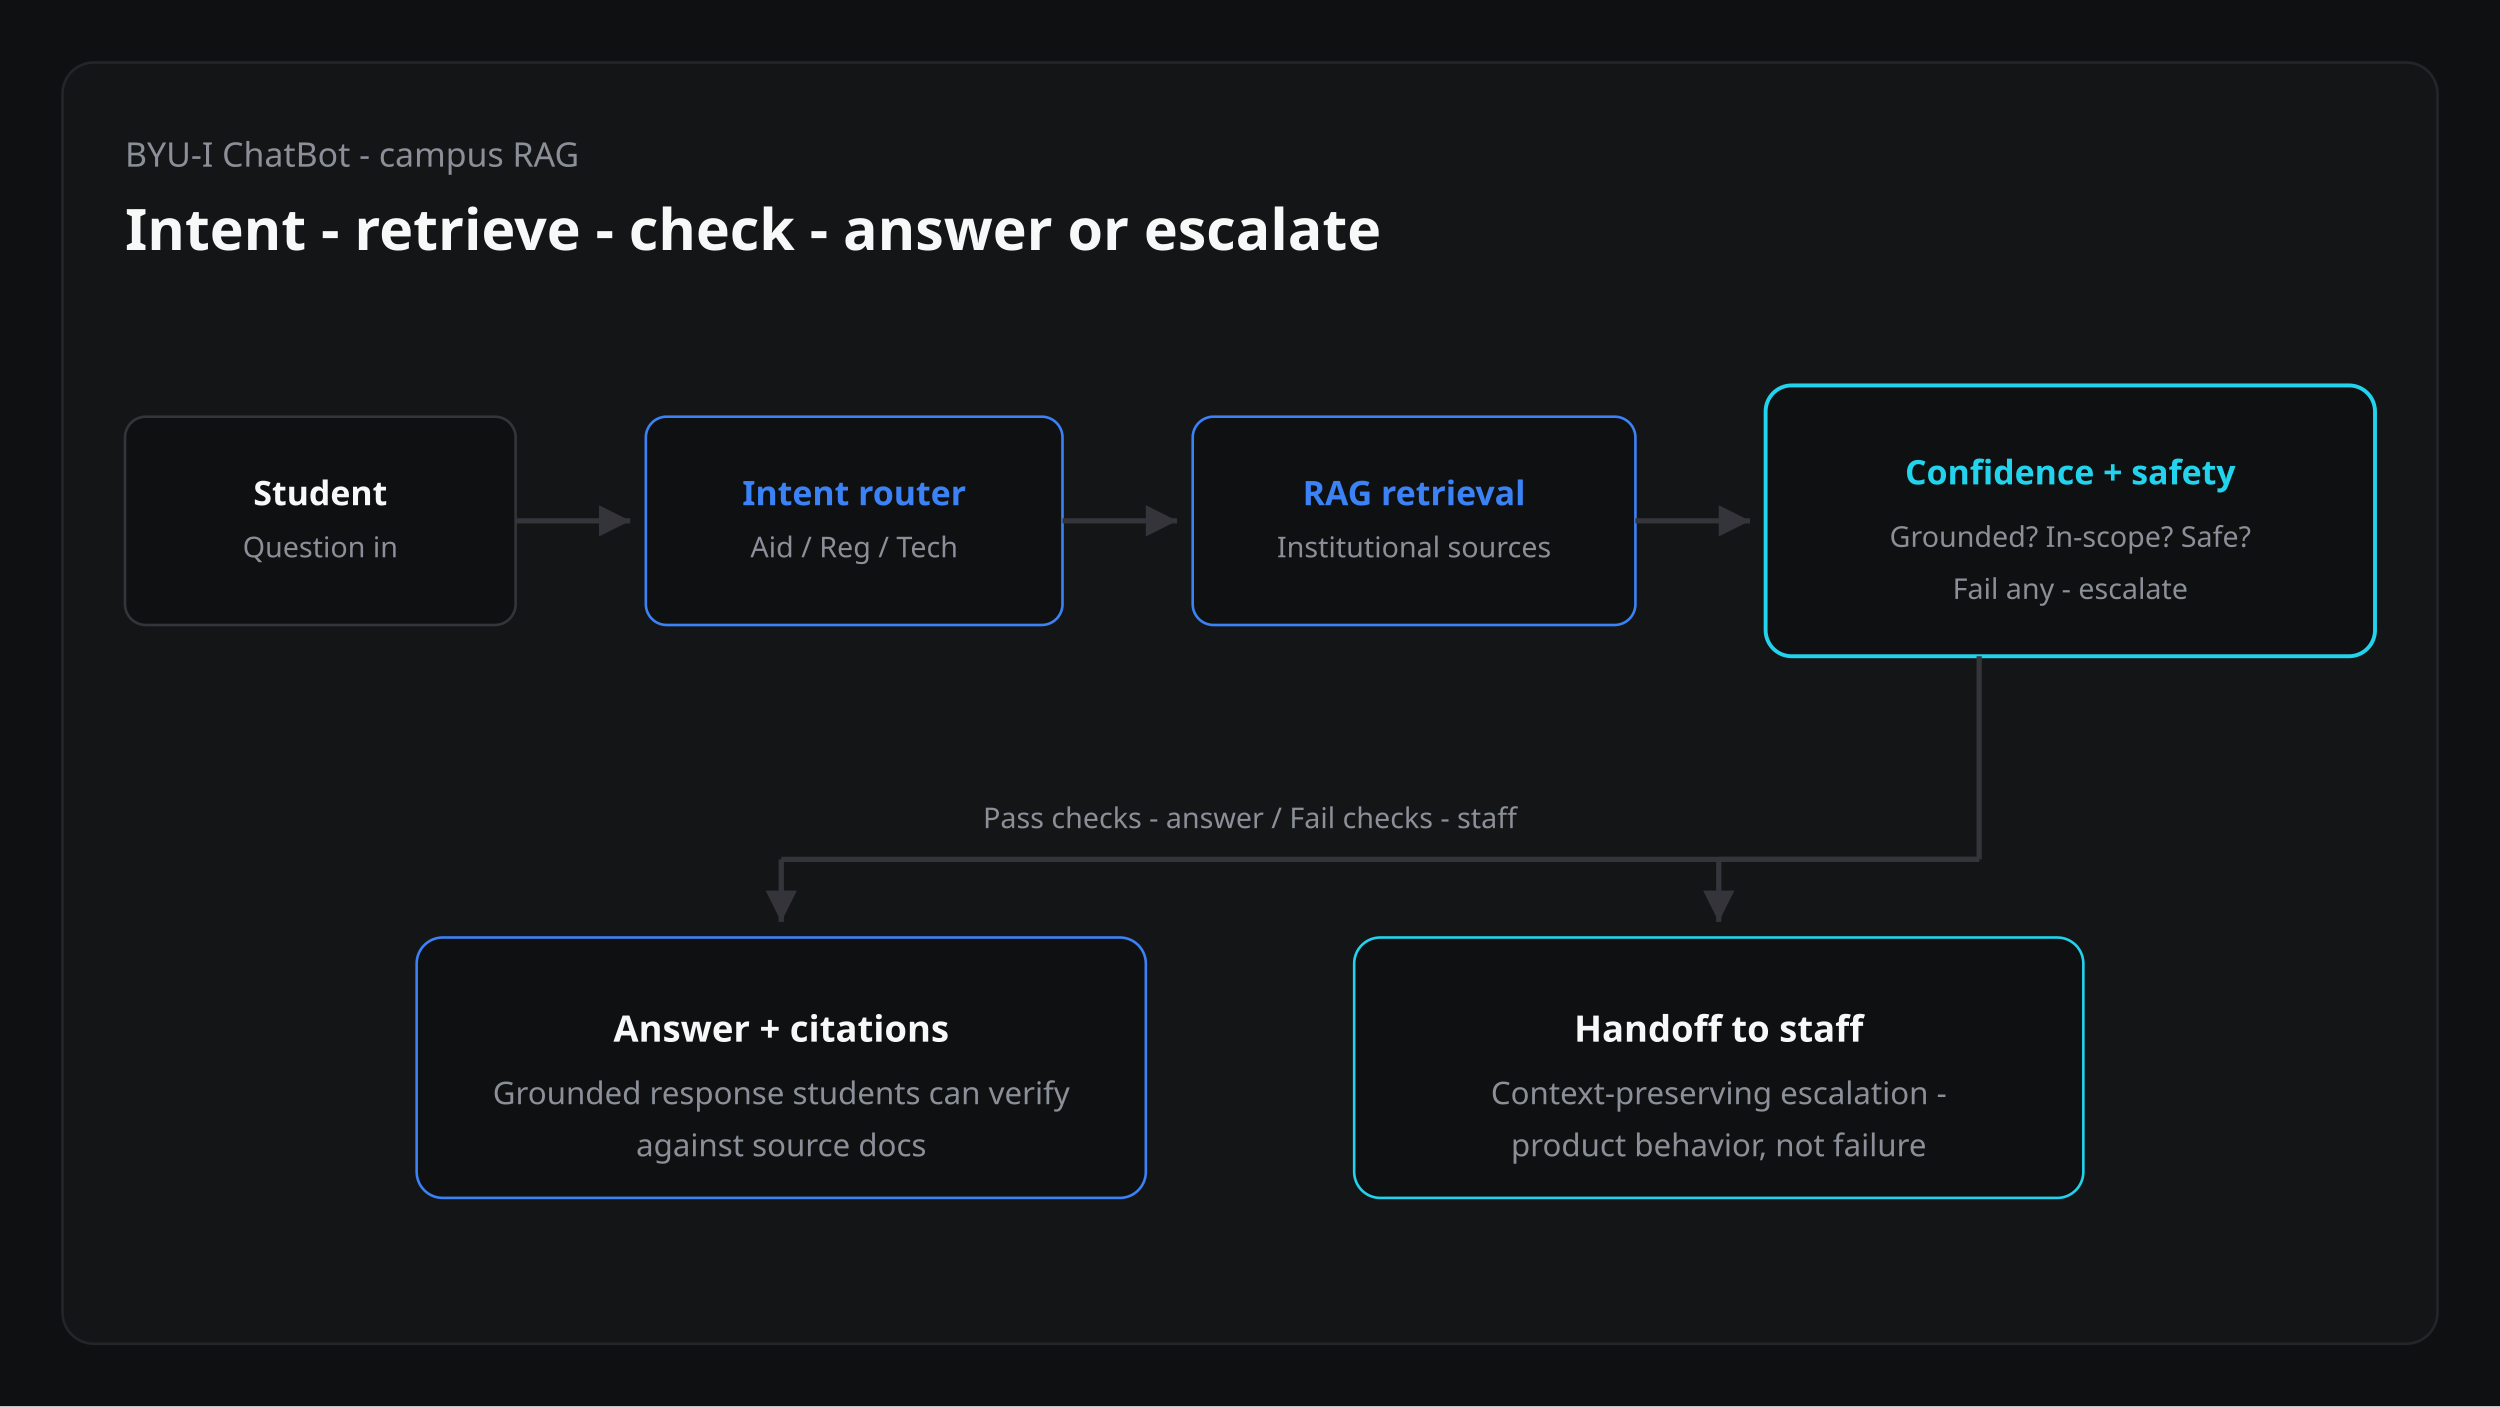
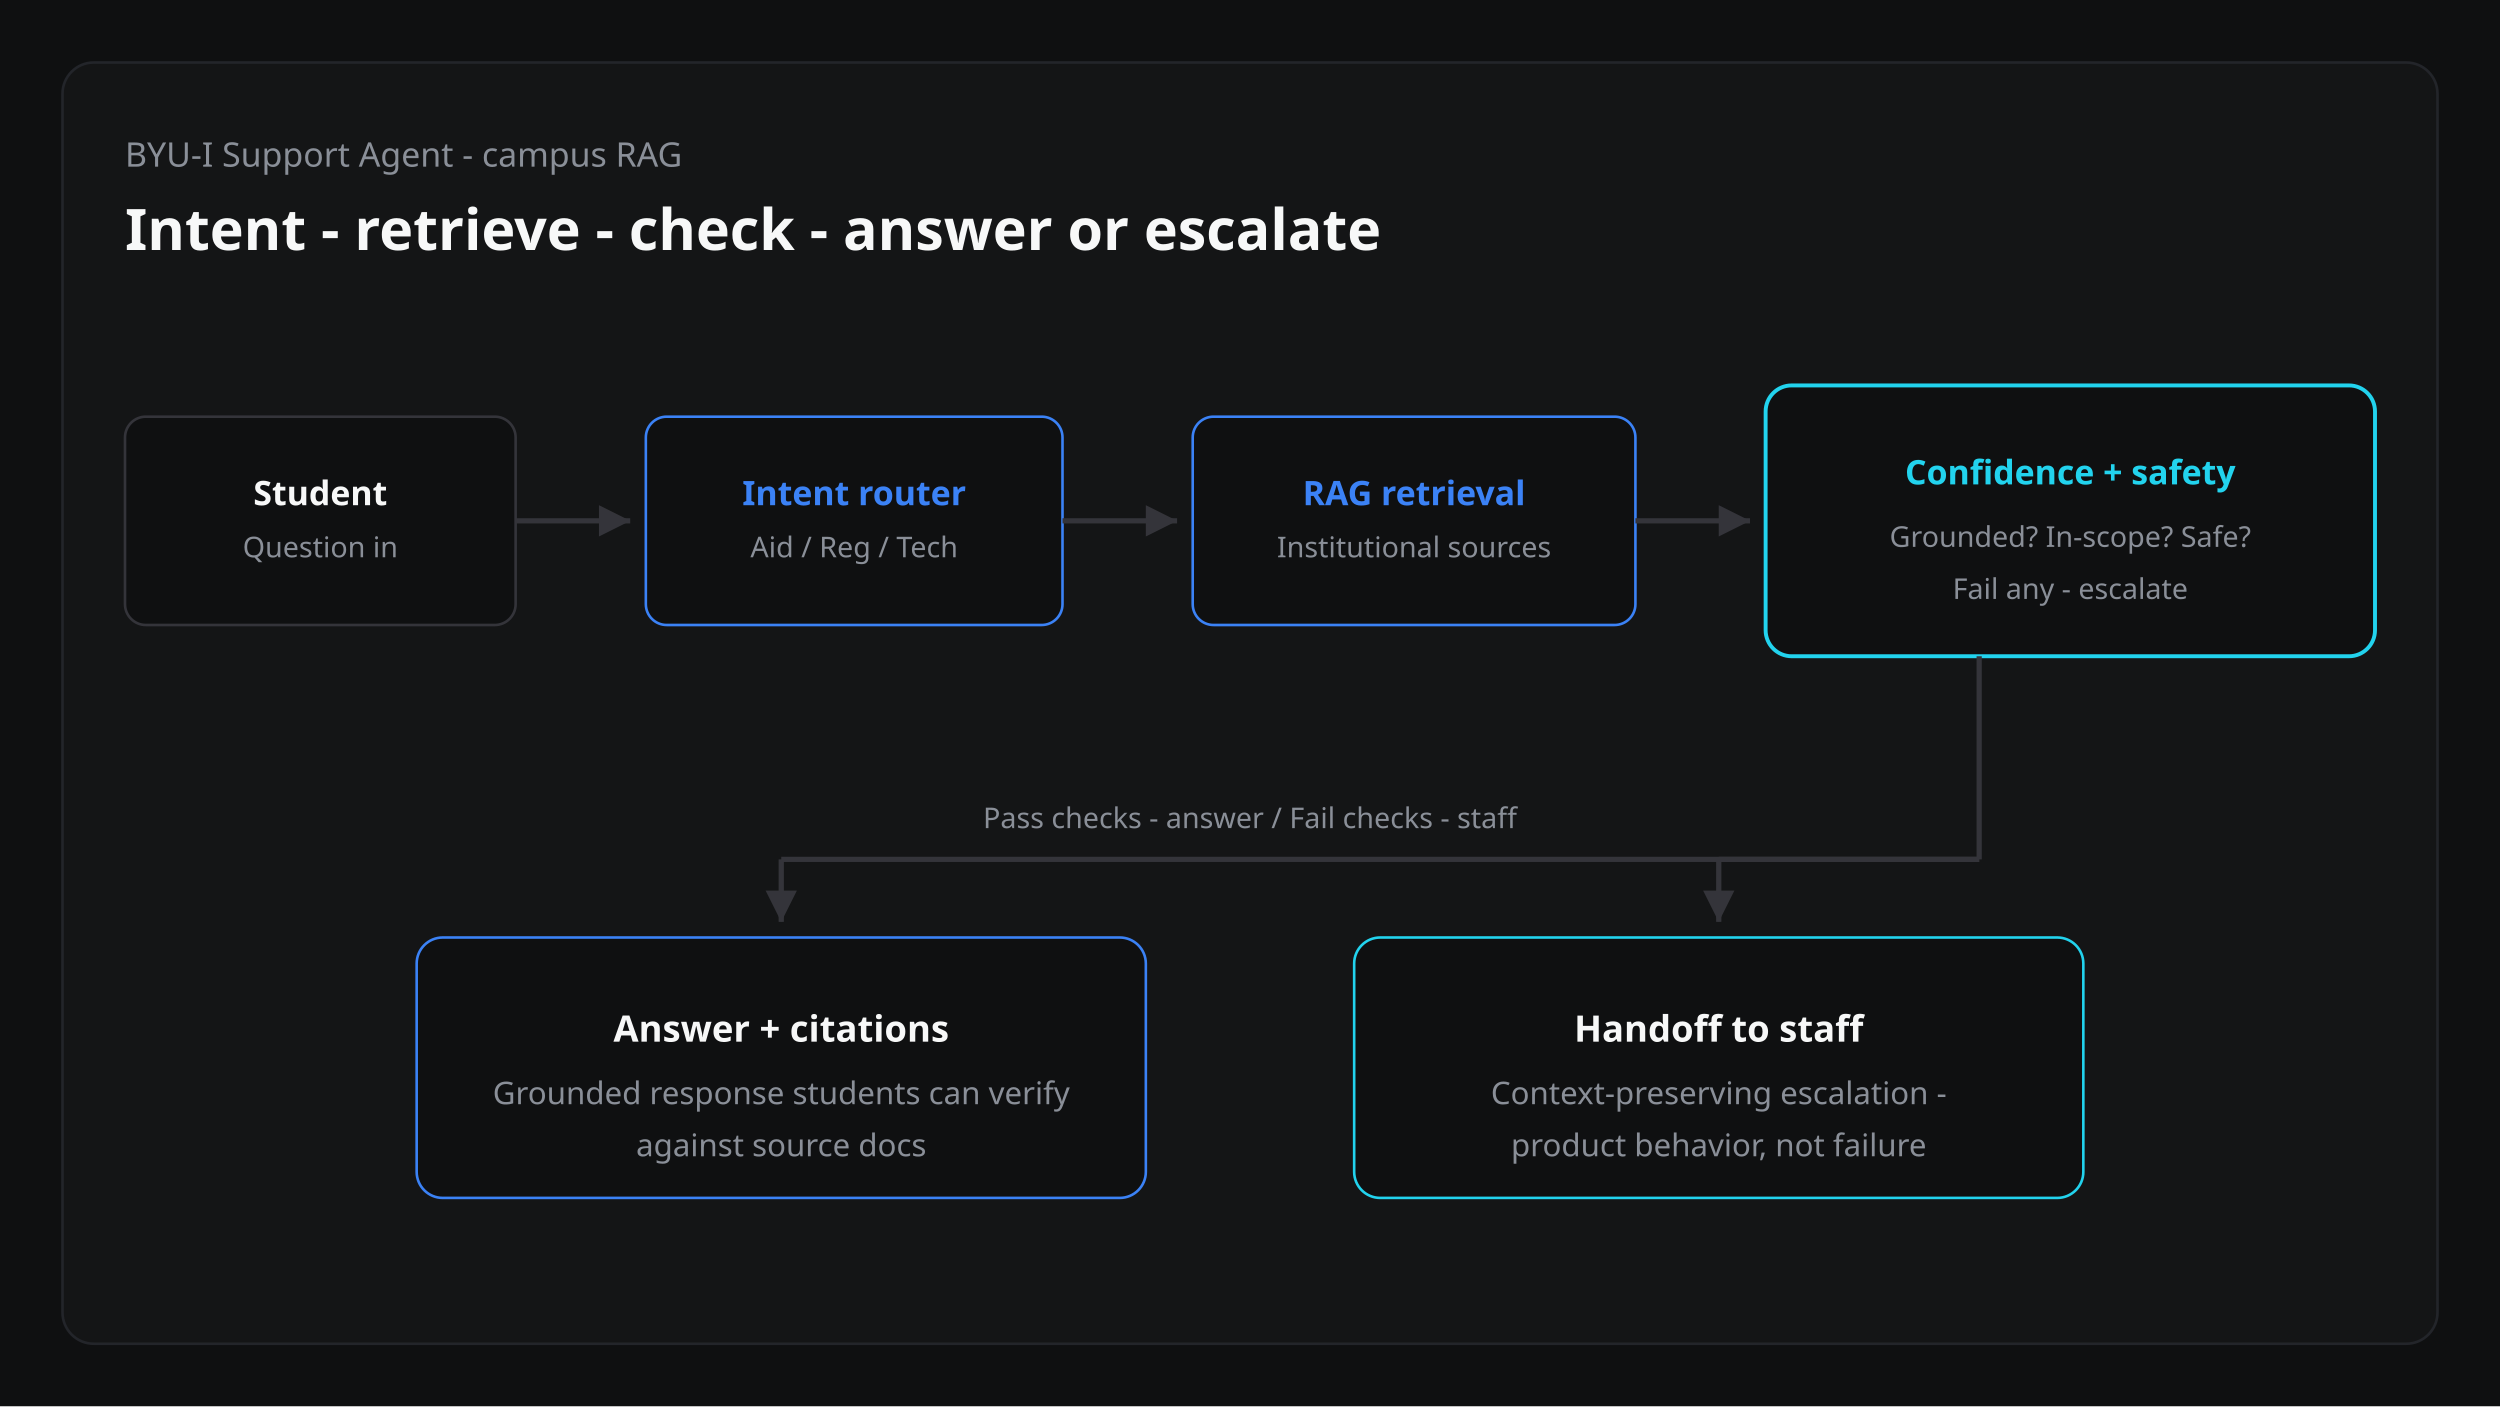
<svg xmlns="http://www.w3.org/2000/svg" viewBox="0 0 960 540" role="img" aria-labelledby="title desc">
  <rect width="960" height="540" fill="#0f1011" />
  <rect x="24" y="24" width="912" height="492" rx="12" fill="#141516" stroke="#23252a" />
-   <text x="48" y="64" fill="#8a8f98" font-family="system-ui,sans-serif" font-size="13" font-weight="500">BYU-I ChatBot - campus RAG</text>
+   <text x="48" y="64" fill="#8a8f98" font-family="system-ui,sans-serif" font-size="13" font-weight="500">BYU-I Support Agent - campus RAG</text>
  <text x="48" y="96" fill="#f7f8f8" font-family="system-ui,sans-serif" font-size="22" font-weight="600">Intent - retrieve - check - answer or escalate</text>
  <rect x="48" y="160" width="150" height="80" rx="8" fill="#0f1011" stroke="#34343a" />
  <text x="123" y="194" text-anchor="middle" fill="#f7f8f8" font-family="system-ui,sans-serif" font-size="13" font-weight="600">Student</text>
  <text x="123" y="214" text-anchor="middle" fill="#8a8f98" font-family="system-ui,sans-serif" font-size="11">Question in</text>
  <rect x="248" y="160" width="160" height="80" rx="8" fill="#0f1011" stroke="#3b82f6" />
  <text x="328" y="194" text-anchor="middle" fill="#3b82f6" font-family="system-ui,sans-serif" font-size="13" font-weight="600">Intent router</text>
  <text x="328" y="214" text-anchor="middle" fill="#8a8f98" font-family="system-ui,sans-serif" font-size="11">Aid / Reg / Tech</text>
  <rect x="458" y="160" width="170" height="80" rx="8" fill="#0f1011" stroke="#3b82f6" />
  <text x="543" y="194" text-anchor="middle" fill="#3b82f6" font-family="system-ui,sans-serif" font-size="13" font-weight="600">RAG retrieval</text>
  <text x="543" y="214" text-anchor="middle" fill="#8a8f98" font-family="system-ui,sans-serif" font-size="11">Institutional sources</text>
  <rect x="678" y="148" width="234" height="104" rx="10" fill="#0f1011" stroke="#22d3ee" stroke-width="1.5" />
  <text x="795" y="186" text-anchor="middle" fill="#22d3ee" font-family="system-ui,sans-serif" font-size="13" font-weight="600">Confidence + safety</text>
  <text x="795" y="210" text-anchor="middle" fill="#8a8f98" font-family="system-ui,sans-serif" font-size="11">Grounded? In-scope? Safe?</text>
  <text x="795" y="230" text-anchor="middle" fill="#8a8f98" font-family="system-ui,sans-serif" font-size="11">Fail any - escalate</text>
  <path d="M198 200 H242" stroke="#34343a" stroke-width="2" fill="none" marker-end="url(#arrow)" />
  <path d="M408 200 H452" stroke="#34343a" stroke-width="2" fill="none" marker-end="url(#arrow)" />
  <path d="M628 200 H672" stroke="#34343a" stroke-width="2" fill="none" marker-end="url(#arrow)" />
  <rect x="160" y="360" width="280" height="100" rx="10" fill="#0f1011" stroke="#3b82f6" />
  <text x="300" y="400" text-anchor="middle" fill="#f7f8f8" font-family="system-ui,sans-serif" font-size="14" font-weight="600">Answer + citations</text>
  <text x="300" y="424" text-anchor="middle" fill="#8a8f98" font-family="system-ui,sans-serif" font-size="12">Grounded response students can verify</text>
  <text x="300" y="444" text-anchor="middle" fill="#8a8f98" font-family="system-ui,sans-serif" font-size="12">against source docs</text>
  <rect x="520" y="360" width="280" height="100" rx="10" fill="#0f1011" stroke="#22d3ee" />
  <text x="660" y="400" text-anchor="middle" fill="#f7f8f8" font-family="system-ui,sans-serif" font-size="14" font-weight="600">Handoff to staff</text>
  <text x="660" y="424" text-anchor="middle" fill="#8a8f98" font-family="system-ui,sans-serif" font-size="12">Context-preserving escalation -</text>
  <text x="660" y="444" text-anchor="middle" fill="#8a8f98" font-family="system-ui,sans-serif" font-size="12">product behavior, not failure</text>
  <path d="M760 252 V330" stroke="#34343a" stroke-width="2" fill="none" />
  <path d="M760 330 H300" stroke="#34343a" stroke-width="2" fill="none" />
  <path d="M300 330 V354" stroke="#34343a" stroke-width="2" fill="none" marker-end="url(#arrow)" />
  <path d="M760 330 H660" stroke="#34343a" stroke-width="2" fill="none" />
  <path d="M660 330 V354" stroke="#34343a" stroke-width="2" fill="none" marker-end="url(#arrow)" />
  <text x="480" y="318" text-anchor="middle" fill="#8a8f98" font-family="system-ui,sans-serif" font-size="11">Pass checks - answer / Fail checks - staff</text>
  <defs>
    <marker id="arrow" markerWidth="8" markerHeight="8" refX="6" refY="3" orient="auto">
      <path d="M0,0 L6,3 L0,6 Z" fill="#34343a" />
    </marker>
  </defs>
</svg>
